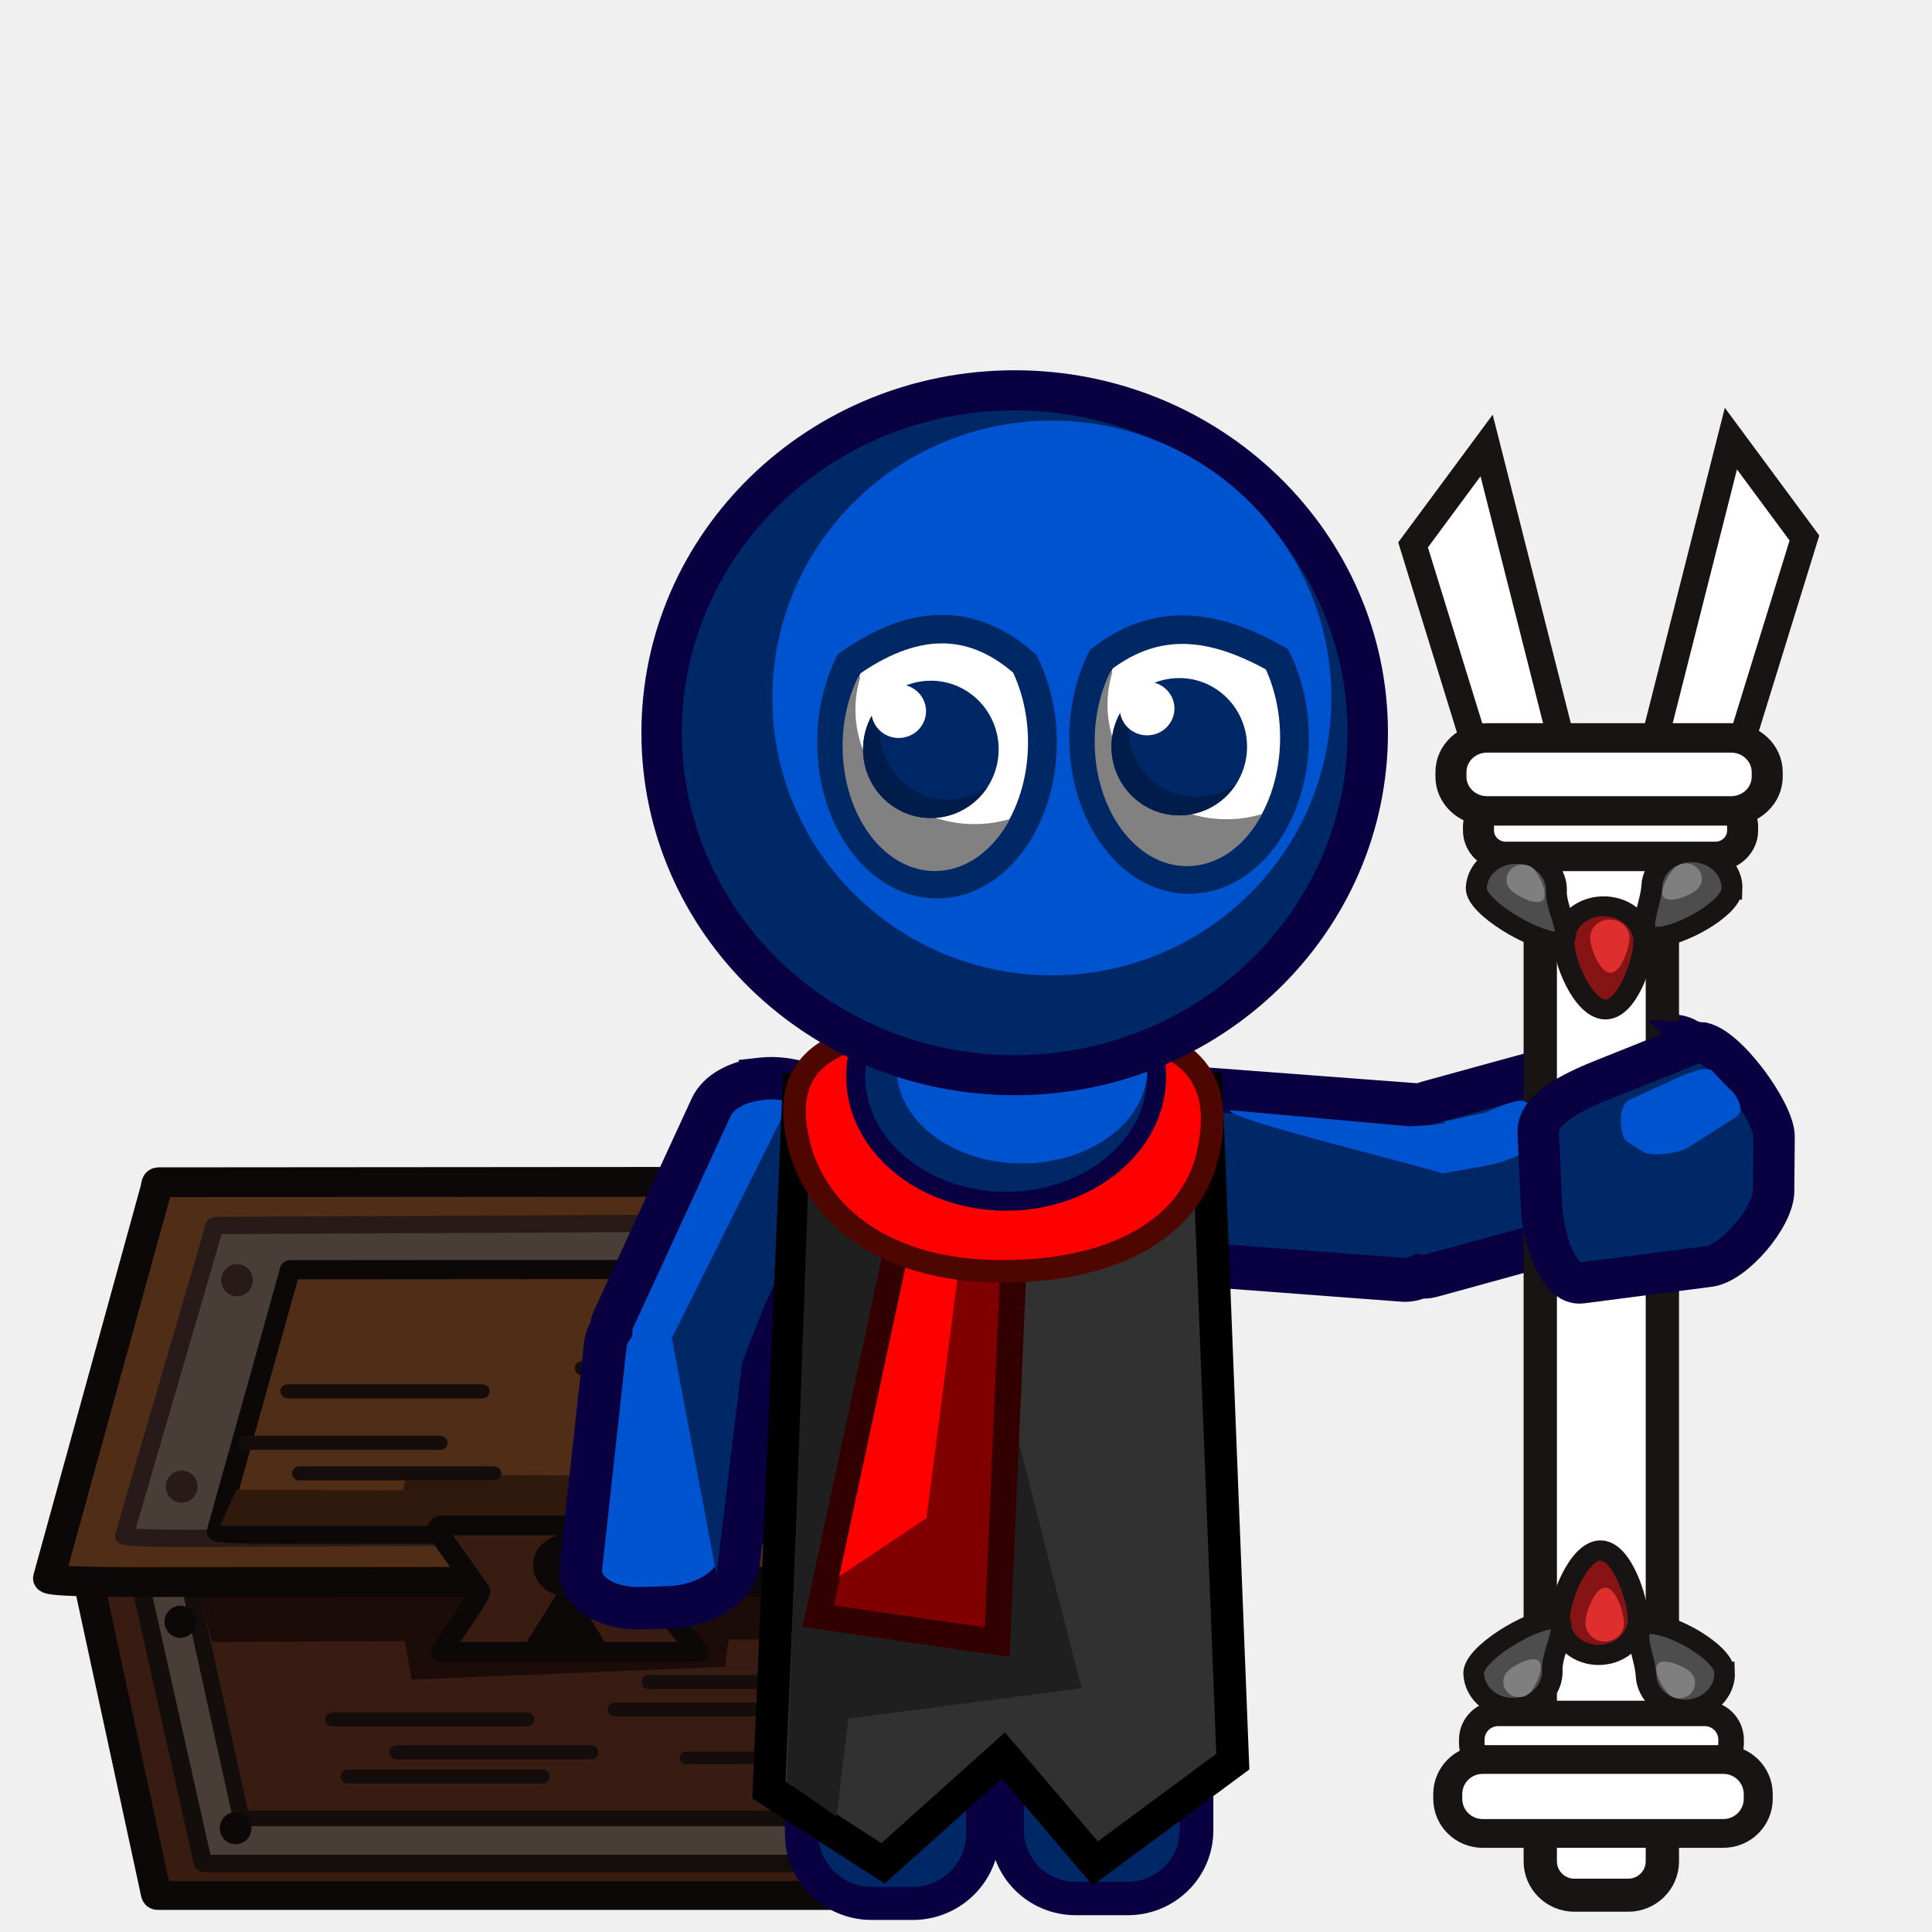
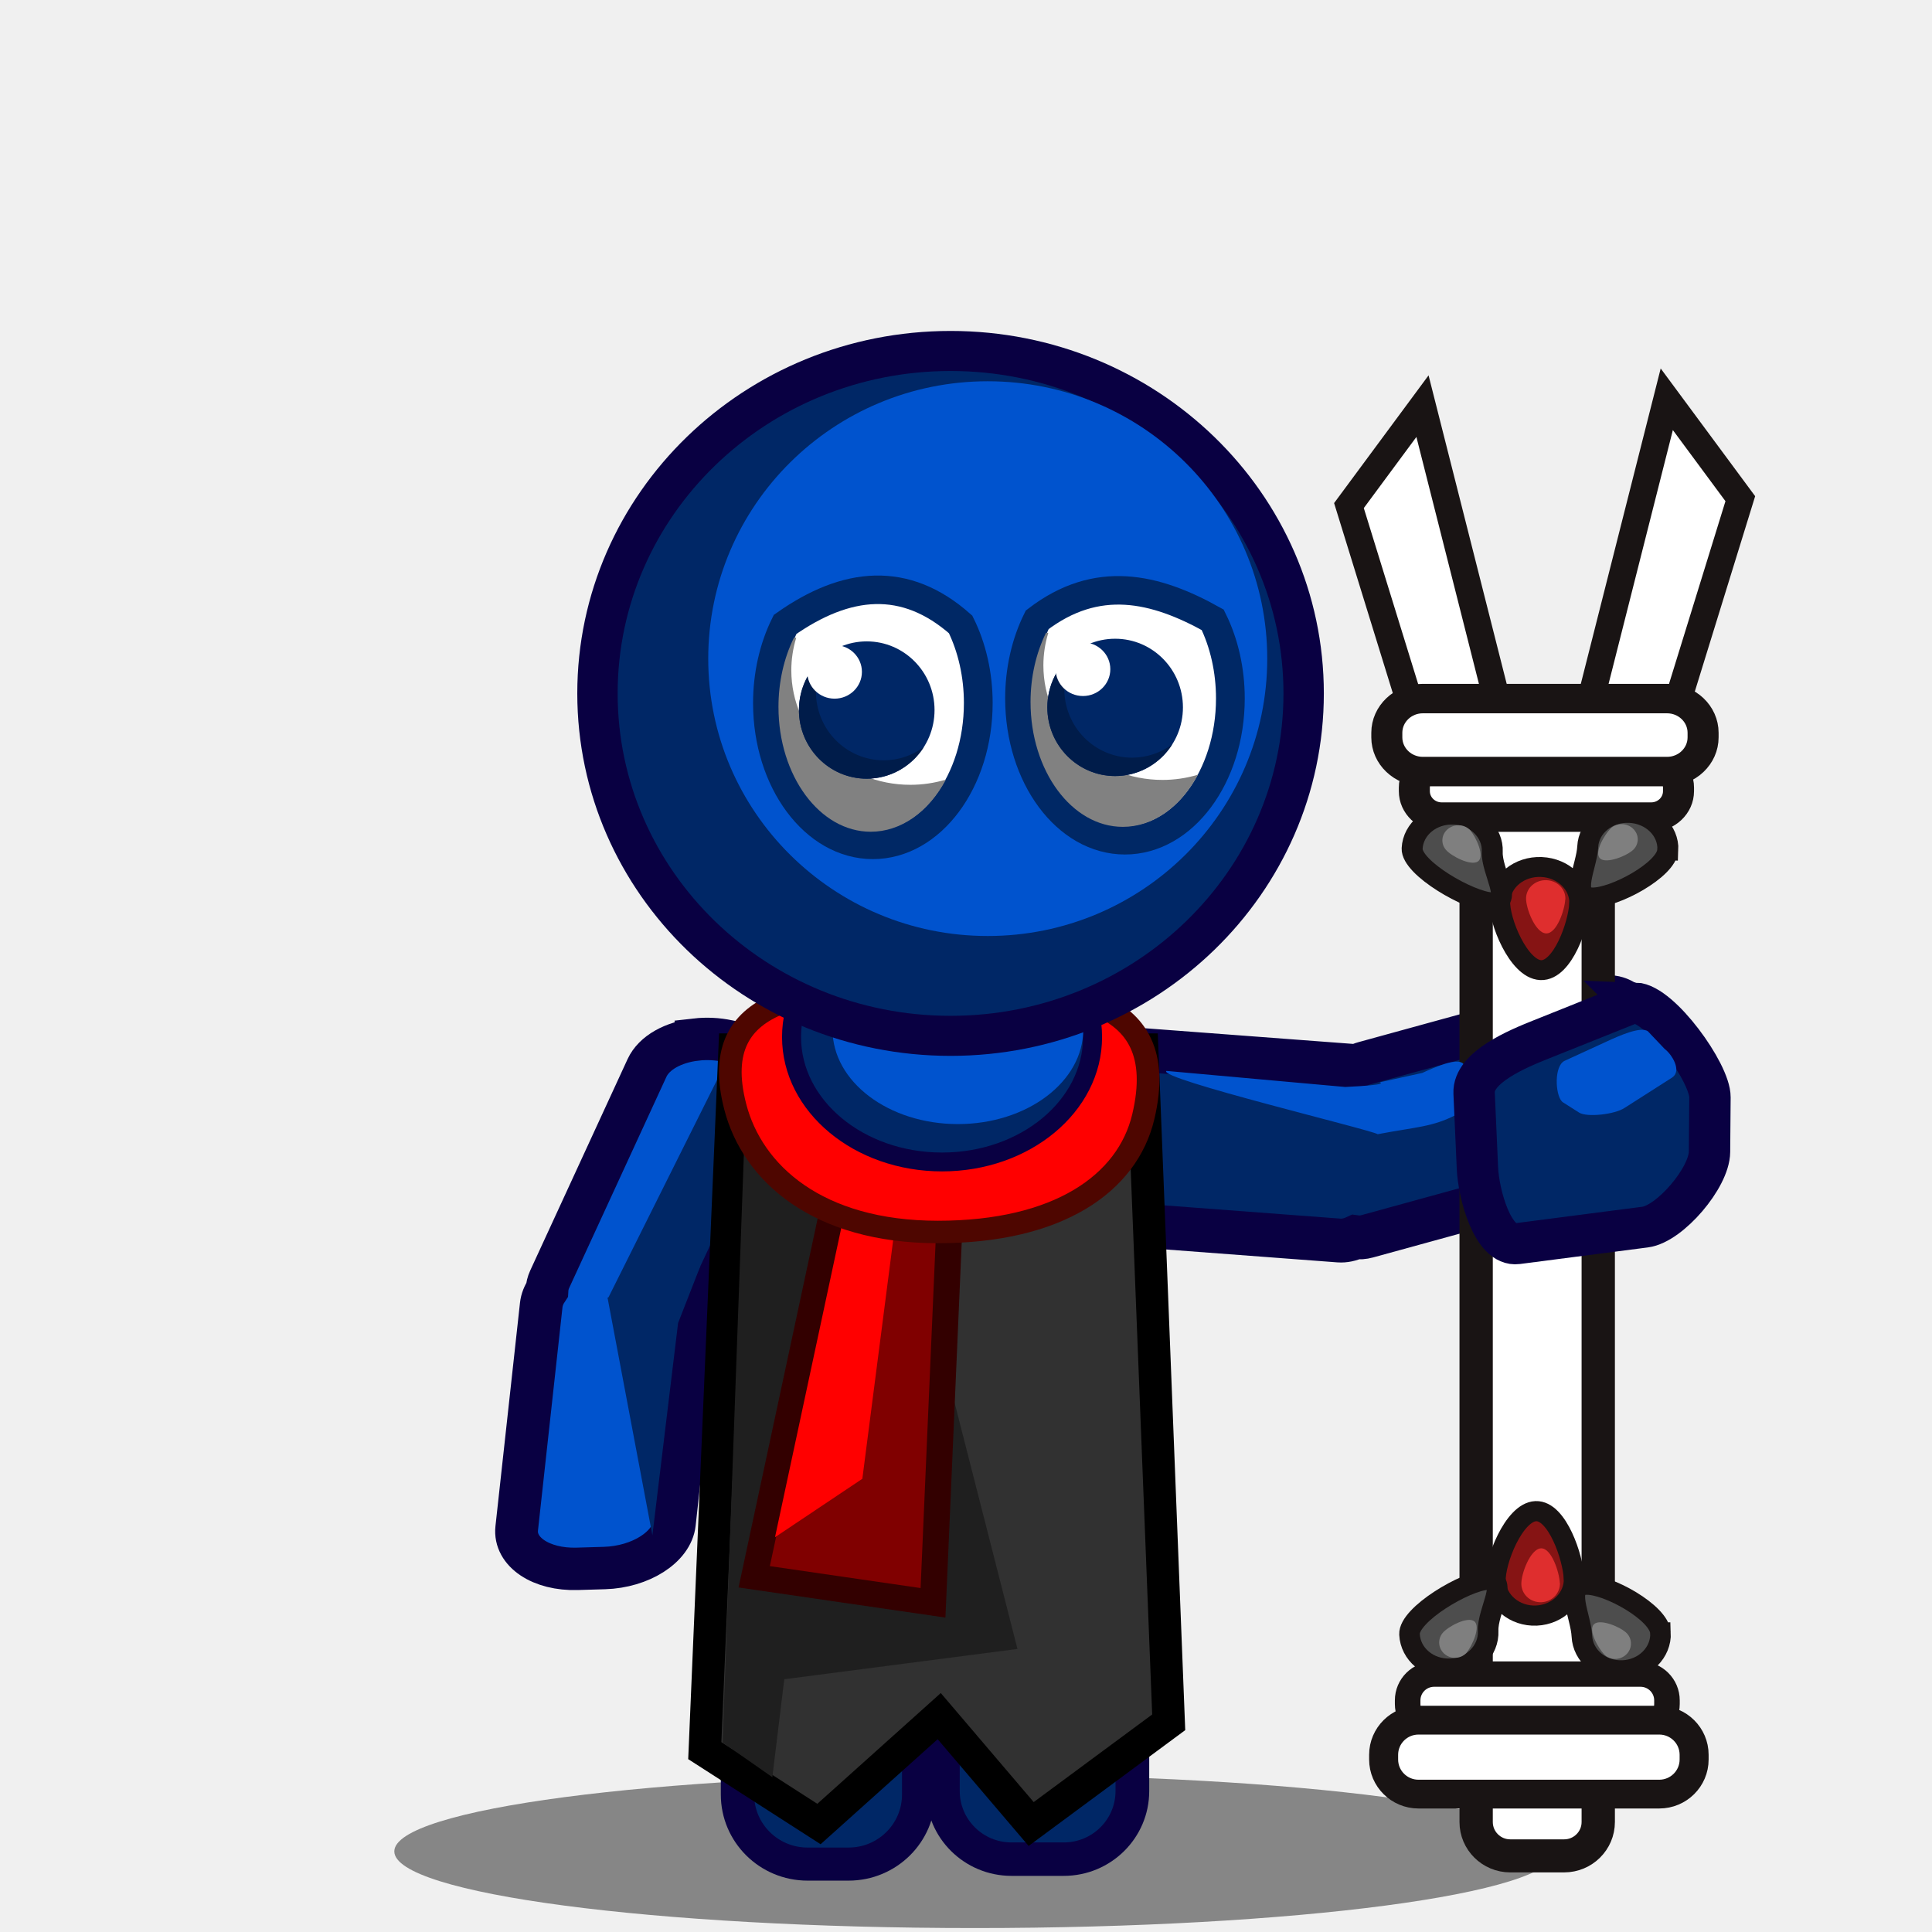
<svg xmlns="http://www.w3.org/2000/svg" width="400" height="400" viewBox="0 0 105.833 105.833" version="1.1" id="svg1" xml:space="preserve">
  <defs id="defs1">
    <linearGradient id="linearGradient13895">
      <stop style="stop-color:#000000;stop-opacity:1;" offset="0" id="stop13893" />
    </linearGradient>
    <filter style="color-interpolation-filters:sRGB;" id="filter14269" x="-0.312" y="-0.296" width="1.623" height="1.592">
      <feGaussianBlur stdDeviation="0.205" result="blur" id="feGaussianBlur14263" />
      <feComposite in="SourceGraphic" in2="blur" operator="in" result="composite1" id="feComposite14265" />
      <feComposite in="composite1" in2="composite1" operator="in" result="composite2" id="feComposite14267" />
    </filter>
  </defs>
  <g id="layer1">
-     <g id="g3" transform="matrix(0.5741392,0,0,0.5434006,-59.28742,58.94894)">
-       <path id="rect42278" style="fill:#381b11;fill-opacity:1;stroke:#0c0807;stroke-width:2.9;stroke-miterlimit:4;stroke-dasharray:none;stroke-opacity:1" d="m 118.294,45.748 h 73.296 c 0.143,0 10.071,-0.046 9.96,0.363 l -9.702,35.712 c -0.111,0.409 -0.115,0.776 -0.258,0.776 h -73.296 c -0.143,0 -0.172,-0.358 -0.258,-0.776 l -7.338,-35.863 c -0.086,-0.418 7.453,-0.212 7.596,-0.212 z" />
-       <path id="path6473" style="fill:#483e37;stroke:#130d0c;stroke-width:1.743;stroke-miterlimit:4;stroke-dasharray:none;stroke-opacity:1" d="m 122.726,47.838 h 65.039 c 0.127,0 8.937,-0.039 8.838,0.311 l -8.609,30.558 c -0.099,0.35 -0.102,0.664 -0.229,0.664 h -65.039 c -0.127,0 -0.153,-0.306 -0.229,-0.664 l -6.511,-30.687 c -0.076,-0.358 6.613,-0.182 6.74,-0.182 z" />
-       <path id="path6475" style="fill:#381b11;fill-opacity:1;stroke:#130d0c;stroke-width:1.577;stroke-miterlimit:4;stroke-dasharray:none;stroke-opacity:1" d="m 126.357,46.08 h 58.397 c 0.114,0 8.024,-0.036 7.935,0.283 l -7.73,27.858 c -0.089,0.319 -0.091,0.605 -0.205,0.605 h -58.397 c -0.114,0 -0.137,-0.279 -0.205,-0.605 l -5.846,-27.976 c -0.068,-0.326 5.938,-0.166 6.052,-0.166 z" />
-       <path id="rect1-6" style="fill:#1b0b09;stroke-width:2.796" d="m 121.79,49.893 69.279,-0.038 -2.005,6.879 -65.578,0.307 z" />
-       <path id="path6414" style="fill:#502d16;stroke:#0c0807;stroke-width:3;stroke-miterlimit:4;stroke-dasharray:none;stroke-opacity:1" d="m 195.66,50.943 -77.248,0.063 c -0.15,1.15e-4 -10.614,0.059 -10.497,-0.389 l 10.196,-39.07 c 0.117,-0.448 0.12,-0.849 0.271,-0.849 l 77.248,-0.063 c 0.15,-1.22e-4 0.182,0.391 0.272,0.848 l 7.763,39.221 c 0.09,0.457 -7.855,0.238 -8.005,0.239 z" />
-       <path id="path9173" style="fill:#483e37;stroke:#281a18;stroke-width:1.743;stroke-miterlimit:4;stroke-dasharray:none;stroke-opacity:1" d="m 188.991,46.26 -65.038,0.332 c -0.127,6.43e-4 -8.936,0.085 -8.839,-0.266 l 8.453,-30.601 c 0.097,-0.351 0.099,-0.664 0.225,-0.665 l 65.038,-0.332 c 0.127,-6.43e-4 0.154,0.305 0.232,0.663 l 6.668,30.653 c 0.078,0.357 -6.612,0.215 -6.739,0.216 z" />
-       <path id="path9175" style="fill:#502d16;stroke:#0c0807;stroke-width:1.935;stroke-miterlimit:4;stroke-dasharray:none;stroke-opacity:1" d="m 182.82,46.124 -51.822,0.041 c -0.101,7.5e-5 -7.121,0.039 -7.042,-0.257 l 6.84,-25.829 c 0.078,-0.296 0.081,-0.561 0.182,-0.561 l 51.822,-0.041 c 0.101,-8e-5 0.122,0.259 0.183,0.561 l 5.208,25.928 c 0.061,0.302 -5.269,0.158 -5.37,0.158 z" />
-       <path id="path2-2" style="fill:#2f190d;fill-opacity:1;stroke-width:1.916" d="m 124.25,45.339 64.052,0.02 -1.853,-3.495 -60.631,-0.156 z" />
-       <path id="path1-6" style="fill:#1b0b09;stroke-width:1.643" d="m 141.598,55.437 31.54,-1.131 -0.731,5.243 -29.847,1.276 z" />
-       <path id="rect42567" style="fill:#381b11;fill-opacity:1;stroke:#0c0807;stroke-width:2;stroke-miterlimit:4;stroke-dasharray:none" d="m 145.373,45.295 h 24.475 c 0.167,0 0.576,0.39 0.301,0.708 l -4.831,5.586 c -0.275,0.318 4.697,6.455 4.53,6.455 h -24.475 c -0.167,0 3.896,-5.788 3.658,-6.143 l -3.959,-5.898 c -0.238,-0.355 0.134,-0.708 0.301,-0.708 z" />
-       <ellipse style="fill:#0c0807;fill-opacity:1;stroke:none;stroke-width:3.481;stroke-opacity:1" id="path5174" cx="157.344" cy="49.31" rx="3.226" ry="3.143" />
-       <path style="fill:#0c0807;fill-opacity:1;stroke:none;stroke-width:11.259;stroke-opacity:1" id="path6252" d="m 192.713,209.756 -30.344,-0.284 15.418,-26.137 z" transform="matrix(0.2645833,0,0,0.2645833,110.2729,2.107795)" />
-       <ellipse style="fill:#483e37;fill-opacity:1;stroke:#0c0807;stroke-width:1.613;stroke-miterlimit:4;stroke-dasharray:none;stroke-opacity:1" id="path8904" cx="186.183" cy="75.816" rx="0.707" ry="0.816" />
-       <ellipse style="fill:#483e37;fill-opacity:1;stroke:#0c0807;stroke-width:1.613;stroke-miterlimit:4;stroke-dasharray:none;stroke-opacity:1" id="ellipse9005" cx="125.745" cy="75.813" rx="0.707" ry="0.816" />
-       <ellipse style="fill:#483e37;fill-opacity:1;stroke:#0c0807;stroke-width:1.613;stroke-miterlimit:4;stroke-dasharray:none;stroke-opacity:1" id="ellipse9007" cx="120.469" cy="55.008" rx="0.707" ry="0.816" />
-       <ellipse style="fill:#483e37;fill-opacity:1;stroke:#0c0807;stroke-width:1.613;stroke-miterlimit:4;stroke-dasharray:none;stroke-opacity:1" id="ellipse9009" cx="191.496" cy="54.731" rx="0.707" ry="0.816" />
-       <g id="g9404" transform="matrix(-1,0,0,1,142.7971,-5.649933)">
-         <ellipse style="fill:#483e37;fill-opacity:1;stroke:#281a18;stroke-width:1.613;stroke-miterlimit:4;stroke-dasharray:none;stroke-opacity:1" id="ellipse9398" cx="22.194" cy="47.032" rx="0.707" ry="0.816" />
-         <ellipse style="fill:#483e37;fill-opacity:1;stroke:#281a18;stroke-width:1.613;stroke-miterlimit:4;stroke-dasharray:none;stroke-opacity:1" id="ellipse9400" cx="16.918" cy="26.226" rx="0.707" ry="0.816" />
-       </g>
-       <g id="g9410" transform="translate(168.4496,-7.124392)">
-         <ellipse style="fill:#483e37;fill-opacity:1;stroke:#281a18;stroke-width:1.613;stroke-miterlimit:4;stroke-dasharray:none;stroke-opacity:1" id="ellipse9406" cx="22.194" cy="47.032" rx="0.707" ry="0.816" />
-         <ellipse style="fill:#483e37;fill-opacity:1;stroke:#281a18;stroke-width:1.613;stroke-miterlimit:4;stroke-dasharray:none;stroke-opacity:1" id="ellipse9408" cx="16.918" cy="26.226" rx="0.707" ry="0.816" />
-       </g>
-       <rect style="fill:#060000;fill-opacity:1;stroke:#150d0c;stroke-width:0.9;stroke-miterlimit:4;stroke-dasharray:none;stroke-opacity:1" id="rect9947" width="19.071" height="0.522" x="134.724" y="64.586" rx="0.251" ry="0.522" />
-       <rect style="fill:#060000;fill-opacity:1;stroke:#150d0c;stroke-width:0.9;stroke-miterlimit:4;stroke-dasharray:none;stroke-opacity:1" id="rect15221" width="19.071" height="0.522" x="140.856" y="67.904" rx="0.251" ry="0.522" />
-       <rect style="fill:#060000;fill-opacity:1;stroke:#150d0c;stroke-width:0.9;stroke-miterlimit:4;stroke-dasharray:none;stroke-opacity:1" id="rect15223" width="19.071" height="0.522" x="136.196" y="70.344" rx="0.251" ry="0.522" />
-       <rect style="fill:#060000;fill-opacity:1;stroke:#150d0c;stroke-width:0.9;stroke-miterlimit:4;stroke-dasharray:none;stroke-opacity:1" id="rect15225" width="19.071" height="0.522" x="164.913" y="60.819" rx="0.251" ry="0.522" />
-       <rect style="fill:#060000;fill-opacity:1;stroke:#150d0c;stroke-width:0.9;stroke-miterlimit:4;stroke-dasharray:none;stroke-opacity:1" id="rect15227" width="19.071" height="0.522" x="161.692" y="63.583" rx="0.251" ry="0.522" />
-       <rect style="fill:#060000;fill-opacity:1;stroke:#150d0c;stroke-width:0.73;stroke-miterlimit:4;stroke-dasharray:none;stroke-opacity:1" id="rect15229" width="12.046" height="0.544" x="168.495" y="68.456" rx="0.158" ry="0.544" />
-       <rect style="fill:#281a18;fill-opacity:1;stroke:#150d0c;stroke-width:0.9;stroke-miterlimit:4;stroke-dasharray:none;stroke-opacity:1" id="rect15243" width="19.071" height="0.522" x="130.461" y="31.514" rx="0.251" ry="0.522" />
-       <rect style="fill:#281a18;fill-opacity:1;stroke:#150d0c;stroke-width:0.9;stroke-miterlimit:4;stroke-dasharray:none;stroke-opacity:1" id="rect15245" width="19.071" height="0.522" x="126.452" y="36.706" rx="0.251" ry="0.522" />
-       <path id="path3-1" style="fill:#2f190d;fill-opacity:1;stroke-width:1.426" d="m 141.245,44.107 32.692,0.021 -0.946,-3.789 -30.946,-0.169 z" />
-       <rect style="fill:#281a18;fill-opacity:1;stroke:#150d0c;stroke-width:0.9;stroke-miterlimit:4;stroke-dasharray:none;stroke-opacity:1" id="rect15247" width="19.071" height="0.522" x="131.571" y="39.782" rx="0.251" ry="0.522" />
-       <rect style="fill:#281a18;fill-opacity:1;stroke:#150d0c;stroke-width:0.9;stroke-miterlimit:4;stroke-dasharray:none;stroke-opacity:1" id="rect15249" width="19.071" height="0.522" x="158.556" y="29.175" rx="0.251" ry="0.522" />
-       <rect style="fill:#281a18;fill-opacity:1;stroke:#150d0c;stroke-width:0.9;stroke-miterlimit:4;stroke-dasharray:none;stroke-opacity:1" id="rect15251" width="19.071" height="0.522" x="161.896" y="32.56" rx="0.251" ry="0.522" />
-       <rect style="fill:#281a18;fill-opacity:1;stroke:#150d0c;stroke-width:0.73;stroke-miterlimit:4;stroke-dasharray:none;stroke-opacity:1" id="rect15253" width="12.046" height="0.544" x="162.138" y="36.812" rx="0.158" ry="0.544" />
-     </g>
-     <g id="g1" transform="matrix(1.533382,0,0,1.521377,-24.16929,-55.18969)">
+     <ellipse style="fill:#000000;fill-opacity:0.445;stroke:none;stroke-width:2.821;stroke-dasharray:none" id="path6" cx="53.4" cy="101.417" rx="31.8" ry="4.2" />
+     <g id="g1" transform="matrix(1.533382,0,0,1.521377,-27.68179,-57.34386)">
      <rect style="fill:#002766;fill-opacity:1;stroke:#090042;stroke-width:1.191;stroke-opacity:1" id="rect2199" width="6.473" height="14.233" x="44.399" y="90.578" ry="2.504" />
      <rect style="fill:#002766;fill-opacity:1;stroke:#090042;stroke-width:1.204;stroke-opacity:1" id="rect2303" width="6.769" height="13.927" x="51.737" y="90.706" ry="2.451" />
      <path id="rect9714" style="fill:#0053ce;fill-opacity:1;stroke:#090042;stroke-width:1.527;stroke-miterlimit:4;stroke-dasharray:none;stroke-opacity:1" d="m 42.916,75.123 c -0.807,0.094 -1.496,0.469 -1.749,1.021 l -3.476,7.607 c -0.059,0.129 -0.09,0.26 -0.097,0.389 -0.113,0.17 -0.185,0.351 -0.206,0.541 l -0.876,8.04 c -0.092,0.849 0.872,1.499 2.162,1.459 l 0.976,-0.029 c 1.29,-0.04 2.402,-0.757 2.495,-1.605 l 0.805,-7.393 c 0.053,-0.071 0.098,-0.146 0.134,-0.225 l 3.478,-7.609 c 0.367,-0.803 -0.333,-1.667 -1.568,-1.936 l -0.935,-0.204 c -0.386,-0.084 -0.777,-0.099 -1.143,-0.057 z" />
      <path id="path15" style="fill:#ffffff;fill-opacity:1;stroke:#191414;stroke-width:0.962;stroke-dasharray:none" d="m 66.243,55.896 2.627,-3.58 2.89,11.502 -2.365,2.361 z" />
      <path id="path11551" style="fill:#002766;fill-opacity:1;stroke:#090042;stroke-width:1.579;stroke-miterlimit:4;stroke-dasharray:none;stroke-opacity:1" d="m 76.745,78.126 c -0.259,0.878 -0.781,1.569 -1.395,1.739 l -8.455,2.342 c -0.143,0.04 -0.283,0.049 -0.416,0.03 -0.196,0.091 -0.396,0.135 -0.592,0.121 l -8.368,-0.635 c -0.883,-0.067 -1.35,-1.269 -1.048,-2.695 l 0.227,-1.079 c 0.302,-1.425 1.258,-2.518 2.141,-2.451 l 7.695,0.584 c 0.083,-0.045 0.168,-0.08 0.256,-0.104 l 8.457,-2.343 c 0.893,-0.247 1.63,0.703 1.654,2.13 l 0.018,1.08 c 0.007,0.446 -0.057,0.883 -0.174,1.282 z" />
      <rect style="fill:#ffffff;stroke:#191414;stroke-width:1.19;stroke-miterlimit:4;stroke-dasharray:none;stroke-opacity:1" id="rect2963" width="4.362" height="38.681" x="70.787" y="65.834" ry="1.219" />
      <path id="path13" style="fill:#002766;fill-opacity:1;stroke-width:1.203" d="m 42.848,83.764 1.728,-3.713 -0.468,-4.361 -4.341,8.761 z" />
      <path id="rect9738" style="fill:#313131;fill-opacity:1;stroke:#000000;stroke-width:1.158;stroke-miterlimit:4;stroke-dasharray:none;stroke-opacity:1" d="m 44.296,75.479 -1.065,25.247 4.079,2.642 4.296,-3.885 3.284,3.885 4.914,-3.662 -0.947,-24.227 z" />
      <path id="path2" style="fill:#1f1f1f;fill-opacity:1;stroke:none;stroke-width:1.095;stroke-dasharray:none;stroke-opacity:1" d="m 45.28,81.796 5.076,-0.702 4.045,15.97 -8.52,1.116 z" />
      <path id="path34" style="fill:#1f1f1f;fill-opacity:1;stroke:none;stroke-width:0.891;stroke-dasharray:none;stroke-opacity:1" d="m 43.868,100.431 1.776,1.251 2.967,-24.518 -3.901,-0.241 z" />
      <g id="g15" transform="matrix(2.159257,0.2968809,-0.2871787,2.136318,32.07623,44.76359)">
        <path id="rect2" style="fill:#800000;fill-opacity:1;stroke:#330000;stroke-width:0.428;stroke-dasharray:none;stroke-opacity:1" d="m 9.457,14.798 h 1.766 l 0.652,7.256 -2.962,-0.027 z" />
        <path id="path35" style="fill:#ff0000;fill-opacity:1;stroke:none;stroke-width:0.428;stroke-dasharray:none;stroke-opacity:1" d="m 9.707,14.096 0.71,-0.019 0.037,6.084 -1.29,1.164 z" />
      </g>
      <path id="ellipse1" style="fill:#ff0000;stroke:#4e0600;stroke-width:0.809" d="m 58.896,77.901 c -0.566,2.408 -3.044,4.15 -7.338,4.15 -4.294,0 -6.627,-2.114 -7.241,-4.517 -1.068,-4.173 2.947,-4.316 7.241,-4.316 4.294,0 8.406,0.144 7.338,4.683 z" />
      <ellipse style="fill:#002766;fill-opacity:1;stroke:#090042;stroke-width:0.679;stroke-miterlimit:4;stroke-dasharray:none;stroke-opacity:1" id="path11105" cx="51.707" cy="75.03" rx="5.377" ry="4.5" />
      <ellipse style="fill:#0053ce;fill-opacity:1;stroke:none;stroke-width:0.539;stroke-miterlimit:4;stroke-dasharray:none;stroke-opacity:1" id="ellipse2" cx="52.273" cy="74.758" rx="4.479" ry="3.408" />
      <ellipse style="fill:#002766;fill-opacity:1;stroke:#090042;stroke-width:1.442;stroke-miterlimit:4;stroke-dasharray:none;stroke-opacity:1" id="path9279" cx="52.011" cy="62.659" rx="12.614" ry="12.33" />
      <ellipse style="fill:#0053ce;fill-opacity:1;stroke:none;stroke-width:0.597;stroke-miterlimit:4;stroke-dasharray:none;stroke-opacity:1" id="ellipse9379" cx="53.339" cy="61.407" rx="9.985" ry="9.987" />
      <path id="path9421" style="fill:#ffffff;fill-opacity:1;stroke:#002865;stroke-width:1.027;stroke-miterlimit:4;stroke-dasharray:none;stroke-opacity:1" d="m 46.1,60.175 c -0.411,0.838 -0.631,1.823 -0.631,2.83 1.83e-4,2.821 1.686,5.107 3.766,5.107 2.08,-3.3e-5 3.766,-2.287 3.766,-5.107 -1.1e-5,-1.007 -0.219,-1.992 -0.631,-2.83 -1.977,-1.766 -4.081,-1.555 -6.27,0 z" />
      <path id="path3" style="fill:#ffffff;fill-opacity:1;stroke:#002865;stroke-width:1.027;stroke-miterlimit:4;stroke-dasharray:none;stroke-opacity:1" d="m 55.106,60.009 c -0.411,0.838 -0.631,1.823 -0.631,2.83 1.83e-4,2.821 1.686,5.107 3.766,5.107 2.08,-3.4e-5 3.766,-2.287 3.766,-5.107 -1.1e-5,-1.007 -0.219,-1.992 -0.631,-2.83 -2.061,-1.162 -4.139,-1.648 -6.27,0 z" />
      <path id="path7" style="fill:#ffffff;fill-opacity:1;stroke:#191414;stroke-width:0.962;stroke-dasharray:none" d="m 80.224,55.648 -2.627,-3.58 -2.89,11.502 2.365,2.361 z" />
      <g id="g6" transform="matrix(-3.902785,0,0,-3.733407,186.7322,94.68742)" style="stroke-width:0.284;stroke-dasharray:none">
        <rect style="fill:#ffffff;stroke:#191414;stroke-width:0.284;stroke-miterlimit:4;stroke-dasharray:none;stroke-opacity:1" id="rect5" width="2.418" height="0.535" x="27.856" y="7.386" ry="0.25" />
        <rect style="fill:#ffffff;stroke:#191414;stroke-width:0.284;stroke-miterlimit:4;stroke-dasharray:none;stroke-opacity:1" id="rect6" width="2.895" height="0.704" x="27.631" y="7.825" ry="0.33" />
      </g>
      <g id="g22" transform="matrix(3.898921,0.1660977,-0.1736332,3.72971,-39.0442,60.3231)">
        <path id="path17" style="fill:#861414;fill-opacity:1;stroke:#191414;stroke-width:0.192" d="m 29.179,1.362 c 0,0.189 -0.126,0.651 -0.328,0.651 -0.203,2e-7 -0.405,-0.461 -0.405,-0.651 0,-0.189 0.164,-0.343 0.367,-0.343 0.203,3e-7 0.367,0.154 0.367,0.343 z" />
        <path id="path18" style="fill:#4d4d4d;stroke:#191414;stroke-width:0.192" d="m 28.357,0.893 c 0,0.189 0.22,0.487 0.017,0.487 -0.203,2e-7 -0.751,-0.298 -0.751,-0.487 0,-0.189 0.164,-0.343 0.367,-0.343 0.203,2.9e-7 0.367,0.154 0.367,0.343 z" />
        <path id="path19" style="fill:#4d4d4d;stroke:#191414;stroke-width:0.192" d="m 29.961,0.805 c 0,0.189 -0.472,0.487 -0.674,0.487 -0.203,2e-7 -0.059,-0.298 -0.059,-0.487 0,-0.189 0.164,-0.343 0.367,-0.343 0.203,2.9e-7 0.367,0.154 0.367,0.343 z" />
        <path id="path20" style="fill:#df2e2e;fill-opacity:1;stroke:none;stroke-width:0.097" d="m 29.045,1.321 c 0,0.098 -0.062,0.336 -0.161,0.336 -0.099,1e-7 -0.198,-0.238 -0.198,-0.336 0,-0.098 0.08,-0.177 0.18,-0.177 0.099,2e-7 0.18,0.079 0.18,0.177 z" />
        <path id="path21" style="fill:#7f7f7f;fill-opacity:1;stroke:none;stroke-width:0.078" d="m 28.15,0.699 c 0.052,0.06 0.142,0.238 0.082,0.291 -0.061,0.053 -0.249,-0.039 -0.301,-0.099 -0.052,-0.06 -0.046,-0.151 0.015,-0.204 0.061,-0.053 0.152,-0.048 0.205,0.012 z" />
        <path id="path22" style="fill:#7f7f7f;fill-opacity:1;stroke:none;stroke-width:0.078" d="m 29.428,0.622 c -0.052,0.06 -0.142,0.238 -0.082,0.291 0.061,0.053 0.249,-0.039 0.301,-0.099 0.052,-0.06 0.046,-0.151 -0.015,-0.204 -0.061,-0.053 -0.152,-0.048 -0.205,0.012 z" />
      </g>
      <rect style="fill:#ffffff;stroke:#191414;stroke-width:0.913;stroke-miterlimit:4;stroke-dasharray:none;stroke-opacity:1" id="rect4" width="9.264" height="2.021" x="68.34" y="97.97" ry="0.946" />
      <rect style="fill:#ffffff;stroke:#191414;stroke-width:1.036;stroke-miterlimit:4;stroke-dasharray:none;stroke-opacity:1" id="rect3" width="11.092" height="2.662" x="67.482" y="99.629" ry="1.246" />
      <g id="g28" transform="matrix(3.82721,-0.1681429,-0.1704397,-3.775637,-37.16026,104.5547)">
        <path id="path23" style="fill:#861414;fill-opacity:1;stroke:#191414;stroke-width:0.192" d="m 29.179,1.362 c 0,0.189 -0.126,0.651 -0.328,0.651 -0.203,2e-7 -0.405,-0.461 -0.405,-0.651 0,-0.189 0.164,-0.343 0.367,-0.343 0.203,3e-7 0.367,0.154 0.367,0.343 z" />
        <path id="path24" style="fill:#4d4d4d;stroke:#191414;stroke-width:0.192" d="m 28.357,0.893 c 0,0.189 0.22,0.487 0.017,0.487 -0.203,2e-7 -0.751,-0.298 -0.751,-0.487 0,-0.189 0.164,-0.343 0.367,-0.343 0.203,2.9e-7 0.367,0.154 0.367,0.343 z" />
        <path id="path25" style="fill:#4d4d4d;stroke:#191414;stroke-width:0.192" d="m 29.961,0.805 c 0,0.189 -0.472,0.487 -0.674,0.487 -0.203,2e-7 -0.059,-0.298 -0.059,-0.487 0,-0.189 0.164,-0.343 0.367,-0.343 0.203,2.9e-7 0.367,0.154 0.367,0.343 z" />
        <path id="path26" style="fill:#df2e2e;fill-opacity:1;stroke:none;stroke-width:0.097" d="m 29.045,1.321 c 0,0.098 -0.062,0.336 -0.161,0.336 -0.099,1e-7 -0.198,-0.238 -0.198,-0.336 0,-0.098 0.08,-0.177 0.18,-0.177 0.099,2e-7 0.18,0.079 0.18,0.177 z" />
        <path id="path27" style="fill:#7f7f7f;fill-opacity:1;stroke:none;stroke-width:0.078" d="m 28.15,0.699 c 0.052,0.06 0.142,0.238 0.082,0.291 -0.061,0.053 -0.249,-0.039 -0.301,-0.099 -0.052,-0.06 -0.046,-0.151 0.015,-0.204 0.061,-0.053 0.152,-0.048 0.205,0.012 z" />
        <path id="path28" style="fill:#7f7f7f;fill-opacity:1;stroke:none;stroke-width:0.078" d="m 29.428,0.622 c -0.052,0.06 -0.142,0.238 -0.082,0.291 0.061,0.053 0.249,-0.039 0.301,-0.099 0.052,-0.06 0.046,-0.151 -0.015,-0.204 -0.061,-0.053 -0.152,-0.048 -0.205,0.012 z" />
      </g>
      <path d="m 66.109,76.83 c 1.655,-0.08 1.218,-0.158 1.243,-0.17 l 1.512,-0.336 c 0.402,-0.186 1.184,-0.543 1.441,-0.352 l 0.597,0.634 c 0.257,0.19 0.625,0.787 0.27,1.029 l -1.11,0.201 c -0.836,0.435 -1.401,0.43 -2.791,0.694 -0.258,-0.165 -7.873,-2.001 -7.55,-2.279 z" style="fill:#0053ce;fill-opacity:1;stroke:none;stroke-width:0.586" id="path1" />
      <path d="m 76.462,73.806 c -0.061,-0.002 -0.117,0.007 -0.169,0.028 l -3.176,1.281 c -0.833,0.336 -2.444,1.001 -2.403,1.934 l 0.119,2.704 c 0.041,0.933 0.547,2.833 1.426,2.718 l 4.568,-0.597 c 0.879,-0.115 2.29,-1.774 2.297,-2.71 l 0.016,-1.962 c 0.007,-0.877 -1.77,-3.366 -2.679,-3.397 z" style="fill:#002766;fill-opacity:1;stroke:#090042;stroke-width:1.478;stroke-opacity:1" id="path32" />
      <path d="m 73.88,75.932 c 0.022,-0.018 0.045,-0.034 0.07,-0.045 l 1.533,-0.709 c 0.402,-0.186 1.184,-0.543 1.441,-0.352 l 0.597,0.634 c 0.257,0.19 0.625,0.787 0.27,1.029 l -1.696,1.091 c -0.355,0.242 -1.353,0.349 -1.628,0.173 l -0.577,-0.369 c -0.258,-0.165 -0.333,-1.172 -0.01,-1.451 z" style="fill:#0053ce;fill-opacity:1;stroke:none;stroke-width:0.586" id="path33" />
      <path id="rect8" style="fill:#002766;fill-opacity:1;stroke-width:1.203" d="m 43.074,83.274 -0.797,2.055 -0.918,7.645 -1.602,-8.556 z" />
      <path id="path14" style="fill:#818181;fill-opacity:1;stroke:none;stroke-width:0.712;stroke-miterlimit:4;stroke-dasharray:none;stroke-opacity:1" d="m 46.416,60.653 a 3.298,4.496 0 0 0 -0.553,2.491 3.298,4.496 0 0 0 3.298,4.496 3.298,4.496 0 0 0 2.681,-1.877 4.254,4.124 0 0 1 -1.266,0.187 4.254,4.124 0 0 1 -4.254,-4.124 4.254,4.124 0 0 1 0.176,-1.172 z" />
      <path id="path5" style="fill:#818181;fill-opacity:1;stroke:none;stroke-width:0.712;stroke-miterlimit:4;stroke-dasharray:none;stroke-opacity:1" d="m 55.421,60.477 a 3.298,4.496 0 0 0 -0.553,2.491 3.298,4.496 0 0 0 3.298,4.496 3.298,4.496 0 0 0 2.681,-1.877 4.254,4.124 0 0 1 -1.266,0.187 4.254,4.124 0 0 1 -4.254,-4.124 4.254,4.124 0 0 1 0.176,-1.172 z" />
      <g id="g7" transform="matrix(2.180004,0,0,2.155097,26.60606,48.45647)">
        <ellipse style="fill:#002766;fill-opacity:1;stroke:none;stroke-width:1.055" id="path4" cx="10.28" cy="6.868" rx="1.111" ry="1.147" />
        <path id="ellipse6" style="fill:#001c4a;fill-opacity:1;stroke:none;stroke-width:1.055" d="M 9.622,5.943 A 1.111,1.147 0 0 0 9.169,6.868 1.111,1.147 0 0 0 10.28,8.015 1.111,1.147 0 0 0 11.216,7.485 1.111,1.147 0 0 1 10.559,7.708 1.111,1.147 0 0 1 9.447,6.56 1.111,1.147 0 0 1 9.622,5.943 Z" />
        <circle style="fill:#ffffff;fill-opacity:1;stroke:none;stroke-width:0.419" id="ellipse5" cx="9.753" cy="6.23" r="0.448" />
      </g>
      <g id="g8" transform="matrix(2.180004,0,0,2.155097,35.47996,48.36129)">
        <ellipse style="fill:#002766;fill-opacity:1;stroke:none;stroke-width:1.055" id="ellipse7" cx="10.28" cy="6.868" rx="1.111" ry="1.147" />
        <path id="path8" style="fill:#001c4a;fill-opacity:1;stroke:none;stroke-width:1.055" d="M 9.622,5.943 A 1.111,1.147 0 0 0 9.169,6.868 1.111,1.147 0 0 0 10.28,8.015 1.111,1.147 0 0 0 11.216,7.485 1.111,1.147 0 0 1 10.559,7.708 1.111,1.147 0 0 1 9.447,6.56 1.111,1.147 0 0 1 9.622,5.943 Z" />
        <circle style="fill:#ffffff;fill-opacity:1;stroke:none;stroke-width:0.419" id="circle8" cx="9.753" cy="6.23" r="0.448" />
      </g>
    </g>
  </g>
</svg>
